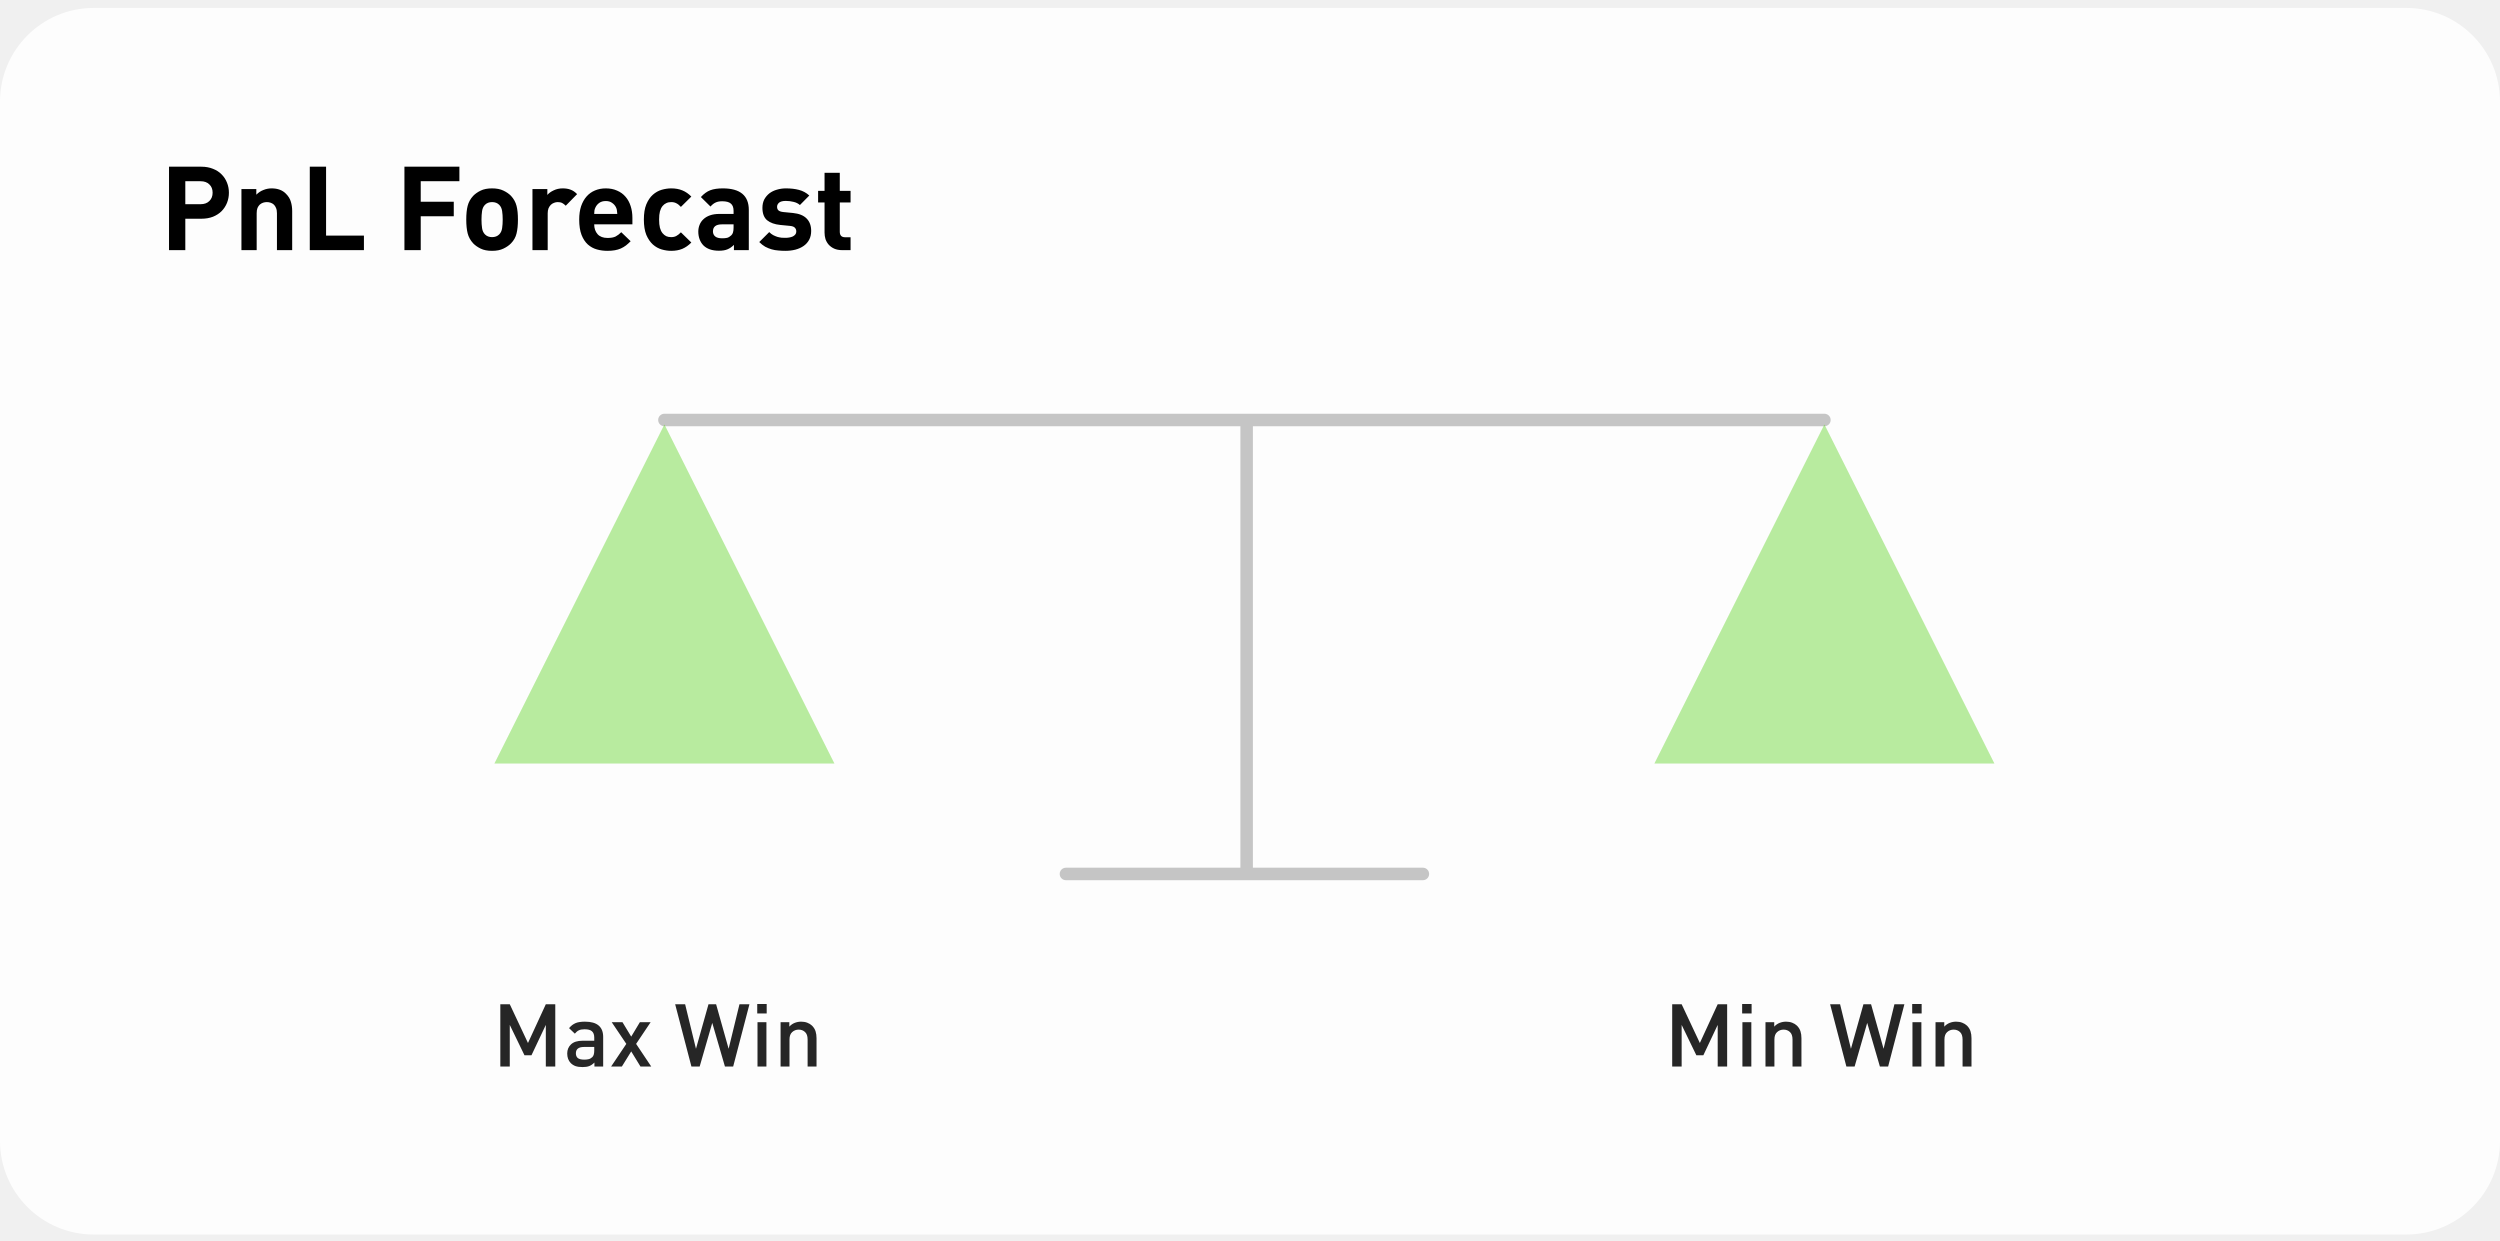
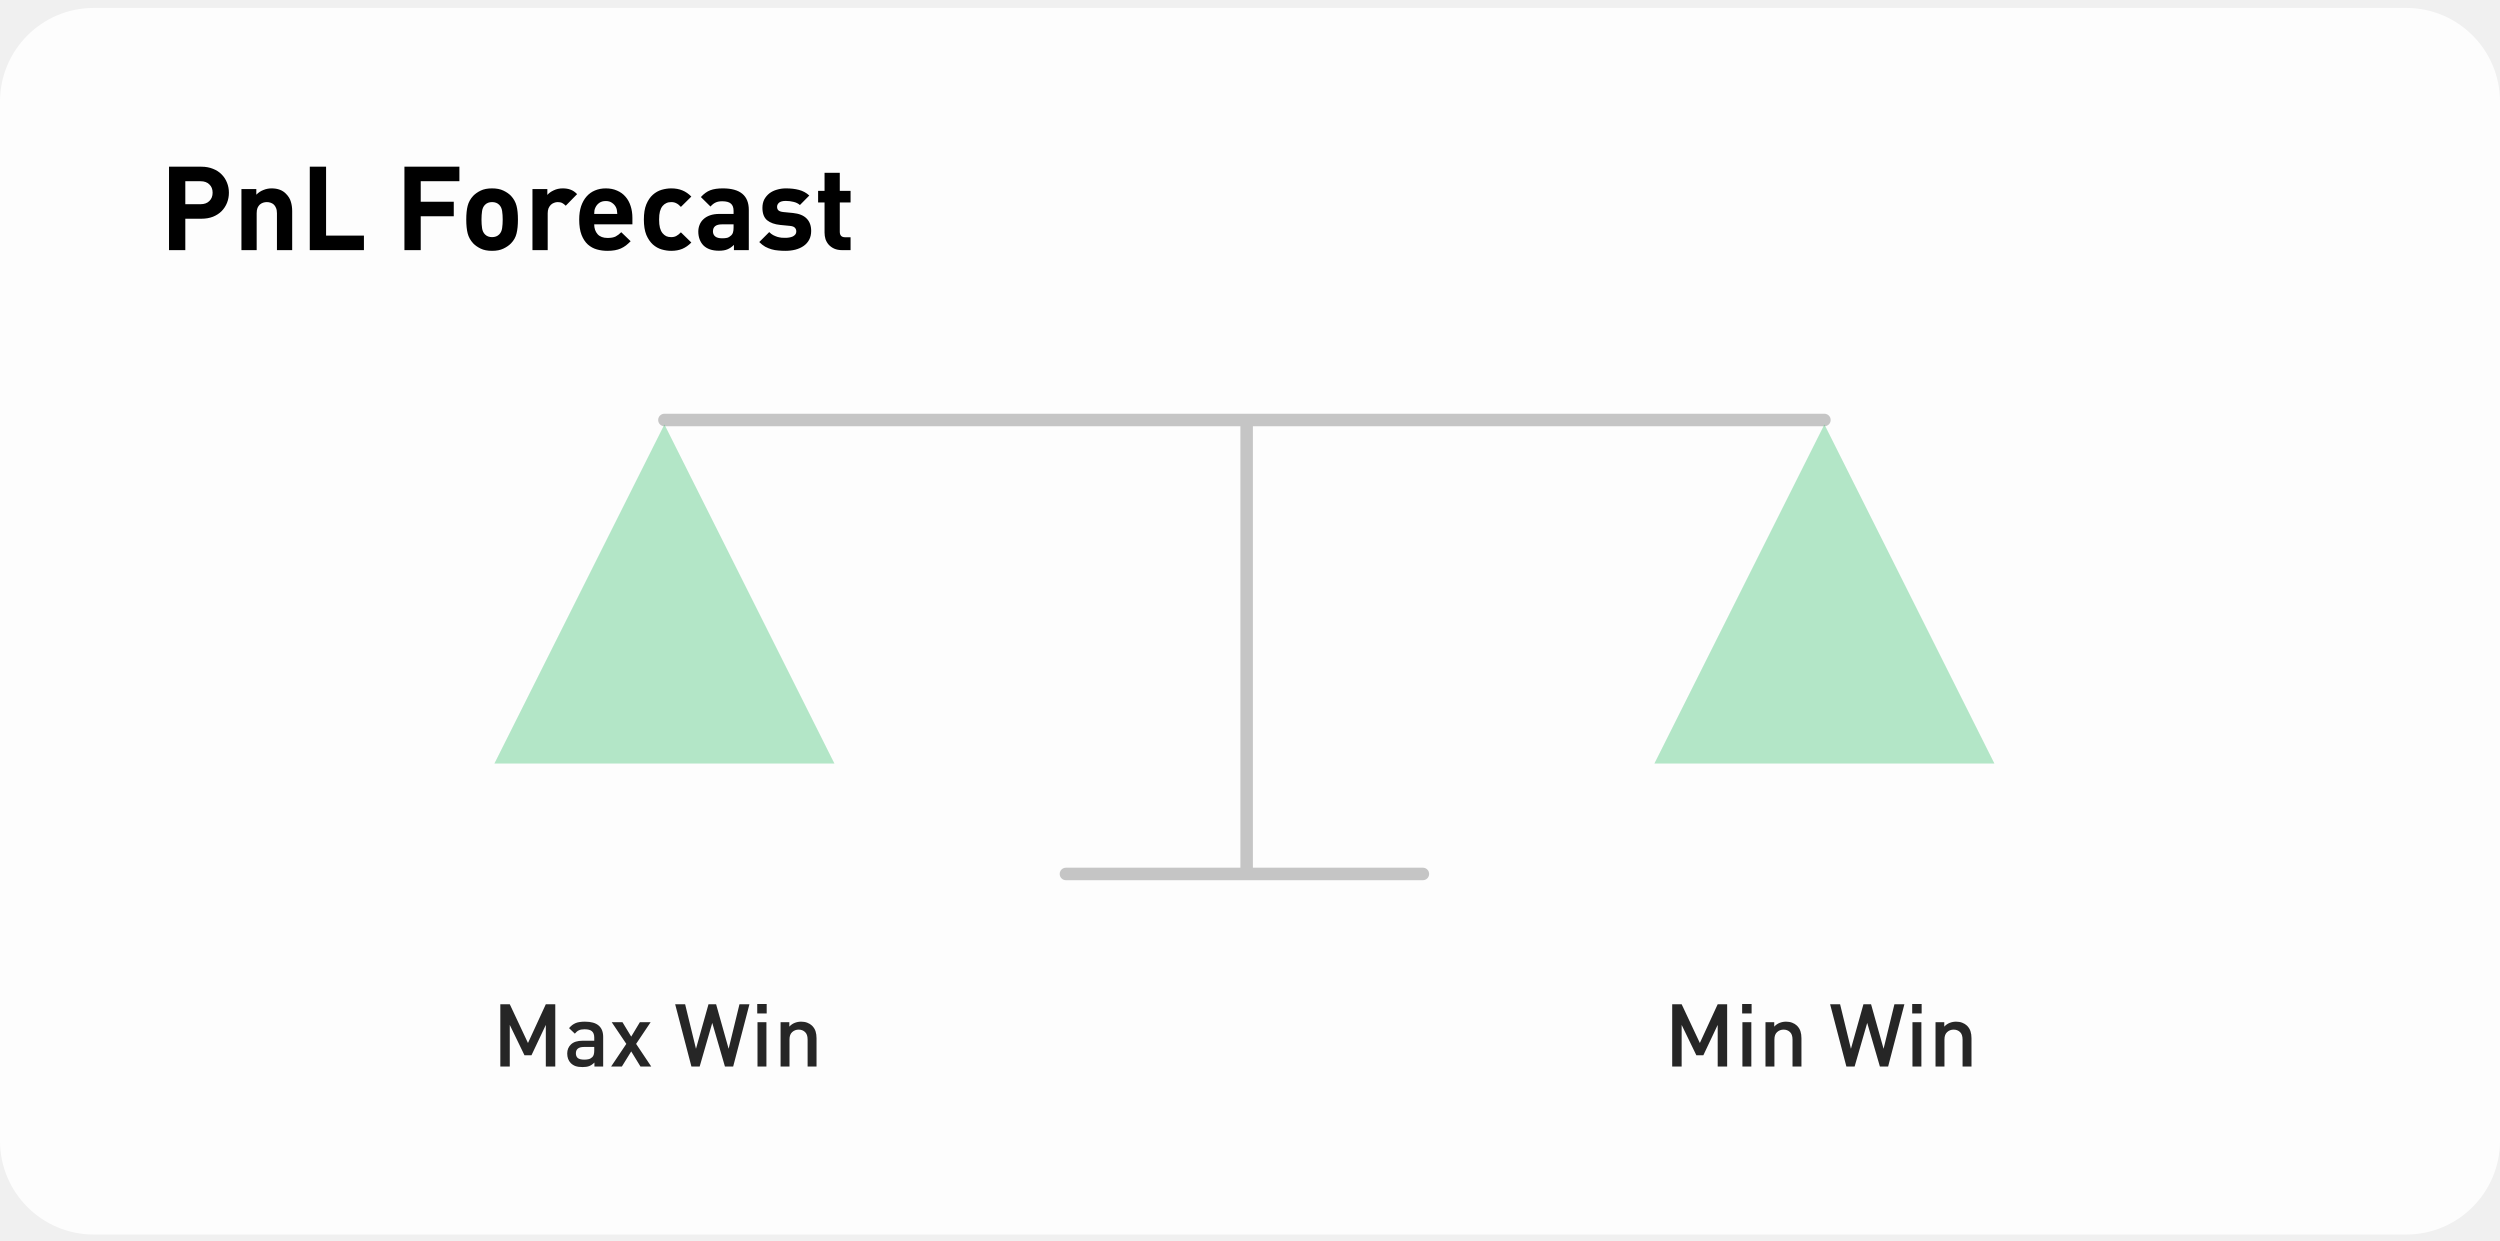
<svg xmlns="http://www.w3.org/2000/svg" width="256" height="127" viewBox="0 0 256 127" fill="none">
  <path fill-rule="evenodd" clip-rule="evenodd" d="M0 10.414C0 5.112 4.298 0.814 9.6 0.814H246.4C251.702 0.814 256 5.112 256 10.414V116.814C256 122.116 251.702 126.414 246.4 126.414H9.6C4.298 126.414 0 122.116 0 116.814V10.414Z" fill="white" fill-opacity="0.88" />
  <path d="M20.62 17.07C21.06 17.07 21.456 17.142 21.808 17.286C22.16 17.422 22.456 17.614 22.696 17.862C22.936 18.102 23.12 18.386 23.248 18.714C23.376 19.034 23.44 19.374 23.44 19.734C23.44 20.094 23.376 20.438 23.248 20.766C23.12 21.086 22.936 21.37 22.696 21.618C22.456 21.858 22.16 22.05 21.808 22.194C21.456 22.33 21.06 22.398 20.62 22.398H18.976V25.614H17.308V17.07H20.62ZM18.976 18.558V20.91H20.536C20.92 20.91 21.22 20.802 21.436 20.586C21.66 20.37 21.772 20.086 21.772 19.734C21.772 19.374 21.66 19.09 21.436 18.882C21.22 18.666 20.92 18.558 20.536 18.558H18.976ZM27.807 19.29C28.439 19.29 28.931 19.474 29.283 19.842C29.539 20.098 29.707 20.374 29.787 20.67C29.875 20.958 29.919 21.274 29.919 21.618V25.614H28.359V21.834C28.359 21.618 28.327 21.438 28.263 21.294C28.207 21.15 28.131 21.034 28.035 20.946C27.939 20.858 27.827 20.794 27.699 20.754C27.579 20.714 27.455 20.694 27.327 20.694C27.199 20.694 27.071 20.714 26.943 20.754C26.823 20.794 26.711 20.858 26.607 20.946C26.511 21.034 26.431 21.15 26.367 21.294C26.311 21.438 26.283 21.618 26.283 21.834V25.614H24.723V19.362H26.247V19.938C26.455 19.722 26.695 19.562 26.967 19.458C27.239 19.346 27.519 19.29 27.807 19.29ZM33.39 24.126H37.266V25.614H31.722V17.07H33.39V24.126ZM47.042 18.558H43.082V20.658H46.466V22.146H43.082V25.614H41.414V17.07H47.042V18.558ZM53.037 22.482C53.037 23.05 52.989 23.526 52.893 23.91C52.805 24.286 52.617 24.622 52.329 24.918C52.129 25.126 51.869 25.306 51.549 25.458C51.237 25.61 50.849 25.686 50.385 25.686C49.921 25.686 49.533 25.61 49.221 25.458C48.909 25.306 48.653 25.126 48.453 24.918C48.173 24.614 47.985 24.274 47.889 23.898C47.793 23.522 47.745 23.05 47.745 22.482C47.745 21.914 47.793 21.446 47.889 21.078C47.985 20.702 48.173 20.362 48.453 20.058C48.653 19.85 48.909 19.67 49.221 19.518C49.533 19.366 49.921 19.29 50.385 19.29C50.849 19.29 51.237 19.366 51.549 19.518C51.869 19.67 52.129 19.85 52.329 20.058C52.609 20.362 52.797 20.702 52.893 21.078C52.989 21.446 53.037 21.914 53.037 22.482ZM51.477 22.482C51.477 22.162 51.457 21.87 51.417 21.606C51.377 21.342 51.277 21.13 51.117 20.97C50.933 20.786 50.689 20.694 50.385 20.694C50.089 20.694 49.849 20.786 49.665 20.97C49.505 21.13 49.405 21.342 49.365 21.606C49.325 21.87 49.305 22.162 49.305 22.482C49.305 22.81 49.325 23.106 49.365 23.37C49.405 23.634 49.505 23.846 49.665 24.006C49.849 24.19 50.089 24.282 50.385 24.282C50.689 24.282 50.933 24.19 51.117 24.006C51.277 23.846 51.377 23.634 51.417 23.37C51.457 23.106 51.477 22.81 51.477 22.482ZM57.62 19.29C57.932 19.29 58.2 19.334 58.424 19.422C58.656 19.502 58.88 19.654 59.096 19.878L57.932 21.066C57.812 20.946 57.692 20.854 57.572 20.79C57.452 20.726 57.296 20.694 57.104 20.694C56.984 20.694 56.864 20.718 56.744 20.766C56.624 20.806 56.512 20.874 56.408 20.97C56.312 21.066 56.232 21.186 56.168 21.33C56.112 21.474 56.084 21.646 56.084 21.846V25.614H54.524V19.362H56.048V19.962C56.2 19.778 56.416 19.622 56.696 19.494C56.976 19.358 57.284 19.29 57.62 19.29ZM62.034 19.29C62.466 19.29 62.85 19.366 63.186 19.518C63.53 19.662 63.818 19.87 64.05 20.142C64.282 20.406 64.458 20.726 64.578 21.102C64.698 21.47 64.758 21.874 64.758 22.314V22.974H60.846C60.846 23.382 60.962 23.718 61.194 23.982C61.426 24.238 61.766 24.366 62.214 24.366C62.558 24.366 62.83 24.318 63.03 24.222C63.23 24.118 63.426 23.97 63.618 23.778L64.578 24.702C64.418 24.862 64.258 25.006 64.098 25.134C63.938 25.254 63.762 25.358 63.57 25.446C63.386 25.526 63.182 25.586 62.958 25.626C62.734 25.666 62.482 25.686 62.202 25.686C61.826 25.686 61.466 25.638 61.122 25.542C60.778 25.446 60.47 25.278 60.198 25.038C59.926 24.79 59.71 24.462 59.55 24.054C59.39 23.638 59.31 23.114 59.31 22.482C59.31 21.97 59.374 21.518 59.502 21.126C59.638 20.726 59.826 20.39 60.066 20.118C60.306 19.846 60.59 19.642 60.918 19.506C61.254 19.362 61.626 19.29 62.034 19.29ZM62.034 20.586C61.762 20.586 61.538 20.65 61.362 20.778C61.194 20.898 61.066 21.05 60.978 21.234C60.922 21.346 60.886 21.454 60.87 21.558C60.862 21.654 60.854 21.77 60.846 21.906H63.21C63.202 21.77 63.19 21.654 63.174 21.558C63.166 21.454 63.134 21.346 63.078 21.234C62.99 21.05 62.858 20.898 62.682 20.778C62.514 20.65 62.298 20.586 62.034 20.586ZM68.728 19.29C69.16 19.29 69.54 19.358 69.868 19.494C70.204 19.63 70.512 19.842 70.792 20.13L69.724 21.186C69.564 21.01 69.408 20.886 69.256 20.814C69.112 20.734 68.936 20.694 68.728 20.694C68.536 20.694 68.368 20.73 68.224 20.802C68.08 20.866 67.952 20.966 67.84 21.102C67.72 21.254 67.632 21.438 67.576 21.654C67.52 21.87 67.492 22.146 67.492 22.482C67.492 22.818 67.52 23.098 67.576 23.322C67.632 23.538 67.72 23.722 67.84 23.874C67.952 24.01 68.08 24.114 68.224 24.186C68.368 24.25 68.536 24.282 68.728 24.282C68.936 24.282 69.112 24.242 69.256 24.162C69.408 24.082 69.564 23.958 69.724 23.79L70.792 24.834C70.512 25.122 70.204 25.338 69.868 25.482C69.54 25.618 69.16 25.686 68.728 25.686C68.416 25.686 68.092 25.638 67.756 25.542C67.428 25.446 67.128 25.278 66.856 25.038C66.584 24.79 66.36 24.462 66.184 24.054C66.016 23.638 65.932 23.114 65.932 22.482C65.932 21.85 66.016 21.33 66.184 20.922C66.36 20.506 66.584 20.178 66.856 19.938C67.128 19.698 67.428 19.53 67.756 19.434C68.092 19.338 68.416 19.29 68.728 19.29ZM74.014 19.29C75.79 19.29 76.678 20.026 76.678 21.498V25.614H75.154V25.074C74.946 25.282 74.726 25.434 74.494 25.53C74.27 25.626 73.978 25.674 73.618 25.674C72.922 25.674 72.39 25.49 72.022 25.122C71.854 24.946 71.726 24.738 71.638 24.498C71.55 24.258 71.506 23.998 71.506 23.718C71.506 23.47 71.55 23.238 71.638 23.022C71.726 22.798 71.858 22.606 72.034 22.446C72.21 22.278 72.434 22.146 72.706 22.05C72.978 21.954 73.298 21.906 73.666 21.906H75.118V21.594C75.118 21.25 75.026 21.002 74.842 20.85C74.666 20.69 74.37 20.61 73.954 20.61C73.674 20.61 73.446 20.654 73.27 20.742C73.094 20.822 72.922 20.958 72.754 21.15L71.77 20.178C72.074 19.842 72.394 19.61 72.73 19.482C73.066 19.354 73.494 19.29 74.014 19.29ZM73.93 22.974C73.314 22.974 73.006 23.214 73.006 23.694C73.006 23.91 73.082 24.082 73.234 24.21C73.386 24.338 73.626 24.402 73.954 24.402C74.146 24.402 74.314 24.386 74.458 24.354C74.602 24.314 74.742 24.23 74.878 24.102C74.966 24.022 75.026 23.922 75.058 23.802C75.098 23.674 75.118 23.51 75.118 23.31V22.974H73.93ZM80.484 19.29C80.98 19.29 81.424 19.342 81.816 19.446C82.216 19.55 82.568 19.742 82.872 20.022L81.912 20.994C81.728 20.834 81.508 20.726 81.252 20.67C81.004 20.606 80.74 20.574 80.46 20.574C80.148 20.574 79.92 20.634 79.776 20.754C79.64 20.874 79.572 21.014 79.572 21.174C79.572 21.334 79.62 21.458 79.716 21.546C79.82 21.634 79.988 21.69 80.22 21.714L81.204 21.81C81.828 21.874 82.292 22.062 82.596 22.374C82.908 22.686 83.064 23.11 83.064 23.646C83.064 23.99 82.996 24.29 82.86 24.546C82.724 24.802 82.536 25.014 82.296 25.182C82.056 25.35 81.772 25.478 81.444 25.566C81.124 25.646 80.78 25.686 80.412 25.686C80.164 25.686 79.924 25.674 79.692 25.65C79.46 25.634 79.232 25.594 79.008 25.53C78.792 25.466 78.576 25.378 78.36 25.266C78.152 25.146 77.948 24.986 77.748 24.786L78.768 23.766C78.896 23.894 79.032 23.998 79.176 24.078C79.32 24.15 79.464 24.21 79.608 24.258C79.76 24.298 79.904 24.326 80.04 24.342C80.184 24.35 80.316 24.354 80.436 24.354C80.572 24.354 80.704 24.342 80.832 24.318C80.968 24.294 81.088 24.258 81.192 24.21C81.296 24.154 81.38 24.086 81.444 24.006C81.508 23.926 81.54 23.826 81.54 23.706C81.54 23.546 81.492 23.418 81.396 23.322C81.308 23.218 81.136 23.154 80.88 23.13L79.896 23.034C79.328 22.978 78.88 22.818 78.552 22.554C78.232 22.282 78.072 21.858 78.072 21.282C78.072 20.954 78.136 20.666 78.264 20.418C78.4 20.17 78.576 19.962 78.792 19.794C79.016 19.626 79.272 19.502 79.56 19.422C79.856 19.334 80.164 19.29 80.484 19.29ZM85.994 19.542H87.098V20.73H85.994V23.73C85.994 24.106 86.174 24.294 86.534 24.294H87.098V25.614H86.246C85.926 25.614 85.65 25.562 85.418 25.458C85.194 25.354 85.006 25.218 84.854 25.05C84.71 24.882 84.602 24.694 84.53 24.486C84.466 24.27 84.434 24.05 84.434 23.826V20.73H83.774V19.542H84.434V17.694H85.994V19.542Z" fill="black" />
  <path d="M68.036 43.007H186.819" stroke="#C5C5C5" stroke-width="1.28" stroke-linecap="round" />
  <path d="M109.153 89.492H145.702" stroke="#C5C5C5" stroke-width="1.28" stroke-linecap="round" />
  <path d="M127.656 43.463L127.656 89.149" stroke="#C5C5C5" stroke-width="1.28" stroke-linecap="round" />
-   <path d="M68.036 43.463L85.445 78.184H50.627L68.036 43.463Z" fill="#50D113" fill-opacity="0.4" />
-   <path d="M186.819 43.463L204.227 78.184H169.41L186.819 43.463Z" fill="#50D113" fill-opacity="0.4" />
+   <path d="M68.036 43.463L85.445 78.184H50.627L68.036 43.463Z" fill="#44C476" fill-opacity="0.4" />
+   <path d="M186.819 43.463L204.227 78.184H169.41L186.819 43.463Z" fill="#44C476" fill-opacity="0.4" />
  <path opacity="0.85" d="M56.86 109.215H55.892V104.95L54.423 108.059H53.706L52.201 104.95V109.215H51.233V102.835H52.201L54.065 106.804L55.892 102.835H56.86V109.215ZM59.893 104.618C60.526 104.618 60.995 104.75 61.299 105.012C61.61 105.275 61.765 105.663 61.765 106.177V109.215H60.869V108.802C60.702 108.97 60.529 109.089 60.35 109.161C60.17 109.233 59.94 109.268 59.66 109.268C59.373 109.268 59.131 109.236 58.934 109.17C58.743 109.098 58.578 108.994 58.441 108.856C58.202 108.605 58.083 108.28 58.083 107.88C58.083 107.497 58.214 107.184 58.477 106.939C58.74 106.694 59.134 106.571 59.66 106.571H60.851V106.249C60.851 105.956 60.774 105.741 60.618 105.604C60.469 105.466 60.215 105.398 59.857 105.398C59.612 105.398 59.418 105.433 59.274 105.505C59.131 105.571 58.994 105.684 58.862 105.846L58.271 105.281C58.378 105.156 58.486 105.051 58.593 104.968C58.707 104.884 58.826 104.815 58.952 104.761C59.083 104.708 59.224 104.672 59.373 104.654C59.528 104.63 59.702 104.618 59.893 104.618ZM59.803 107.208C59.248 107.208 58.97 107.426 58.97 107.862C58.97 108.071 59.035 108.232 59.167 108.345C59.304 108.453 59.525 108.507 59.83 108.507C59.991 108.507 60.138 108.492 60.269 108.462C60.406 108.432 60.535 108.36 60.654 108.247C60.786 108.121 60.851 107.897 60.851 107.575V107.208H59.803ZM65.138 106.894L66.688 109.215H65.586L64.637 107.665L63.678 109.215H62.576L64.135 106.894L62.639 104.672H63.741L64.637 106.15L65.524 104.672H66.626L65.138 106.894ZM75.076 109.215H74.234L72.935 104.744L71.645 109.215H70.802L69.136 102.835H70.157L71.268 107.396L72.55 102.835H73.329L74.611 107.396L75.722 102.835H76.743L75.076 109.215ZM78.482 109.215H77.568V104.672H78.482V109.215ZM78.509 103.776H77.541V102.808H78.509V103.776ZM82.036 104.618C82.269 104.618 82.478 104.654 82.663 104.726C82.855 104.797 83.019 104.899 83.156 105.03C83.329 105.204 83.449 105.398 83.515 105.613C83.58 105.822 83.613 106.055 83.613 106.312V109.215H82.699V106.446C82.699 106.094 82.61 105.837 82.43 105.675C82.257 105.514 82.042 105.433 81.785 105.433C81.528 105.433 81.308 105.517 81.122 105.684C80.937 105.846 80.845 106.1 80.845 106.446V109.215H79.931V104.672H80.827V105.129C80.982 104.956 81.164 104.827 81.373 104.744C81.588 104.66 81.809 104.618 82.036 104.618Z" fill="black" />
  <path opacity="0.85" d="M176.86 109.215H175.892V104.95L174.423 108.059H173.706L172.201 104.95V109.215H171.233V102.835H172.201L174.065 106.804L175.892 102.835H176.86V109.215ZM179.337 109.215H178.423V104.672H179.337V109.215ZM179.364 103.776H178.396V102.808H179.364V103.776ZM182.891 104.618C183.124 104.618 183.333 104.654 183.518 104.726C183.71 104.797 183.874 104.899 184.011 105.03C184.184 105.204 184.304 105.398 184.37 105.613C184.435 105.822 184.468 106.055 184.468 106.312V109.215H183.554V106.446C183.554 106.094 183.465 105.837 183.285 105.675C183.112 105.514 182.897 105.433 182.64 105.433C182.384 105.433 182.163 105.517 181.977 105.684C181.792 105.846 181.7 106.1 181.7 106.446V109.215H180.786V104.672H181.682V105.129C181.837 104.956 182.019 104.827 182.228 104.744C182.443 104.66 182.664 104.618 182.891 104.618ZM193.344 109.215H192.502L191.202 104.744L189.912 109.215H189.07L187.403 102.835H188.425L189.536 107.396L190.817 102.835H191.597L192.878 107.396L193.989 102.835H195.01L193.344 109.215ZM196.75 109.215H195.836V104.672H196.75V109.215ZM196.776 103.776H195.809V102.808H196.776V103.776ZM200.304 104.618C200.537 104.618 200.746 104.654 200.931 104.726C201.122 104.797 201.286 104.899 201.424 105.03C201.597 105.204 201.716 105.398 201.782 105.613C201.848 105.822 201.881 106.055 201.881 106.312V109.215H200.967V106.446C200.967 106.094 200.877 105.837 200.698 105.675C200.525 105.514 200.31 105.433 200.053 105.433C199.796 105.433 199.575 105.517 199.39 105.684C199.205 105.846 199.112 106.1 199.112 106.446V109.215H198.198V104.672H199.094V105.129C199.249 104.956 199.432 104.827 199.641 104.744C199.856 104.66 200.077 104.618 200.304 104.618Z" fill="black" />
</svg>
